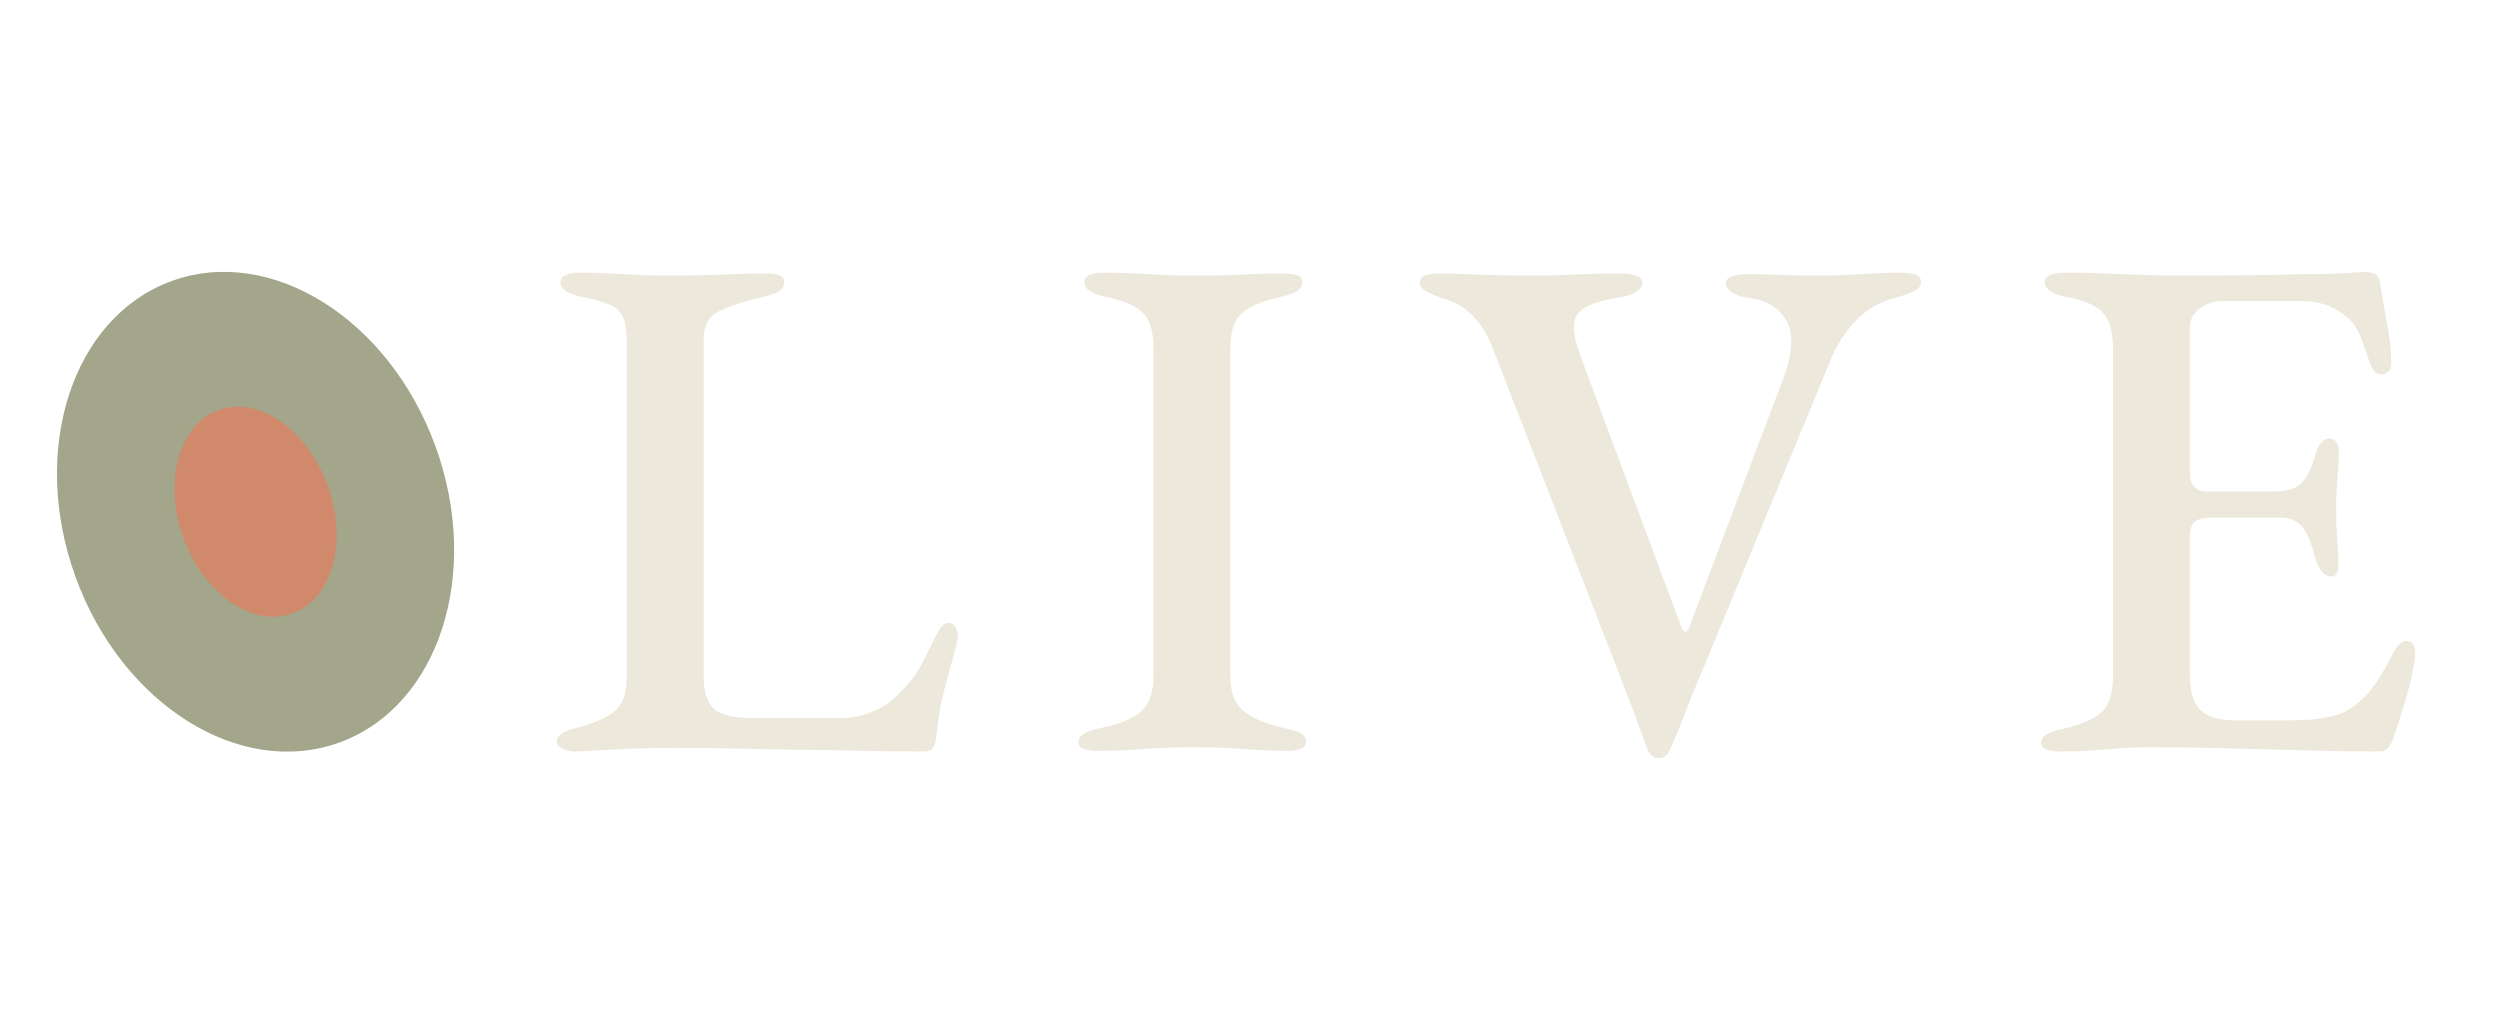
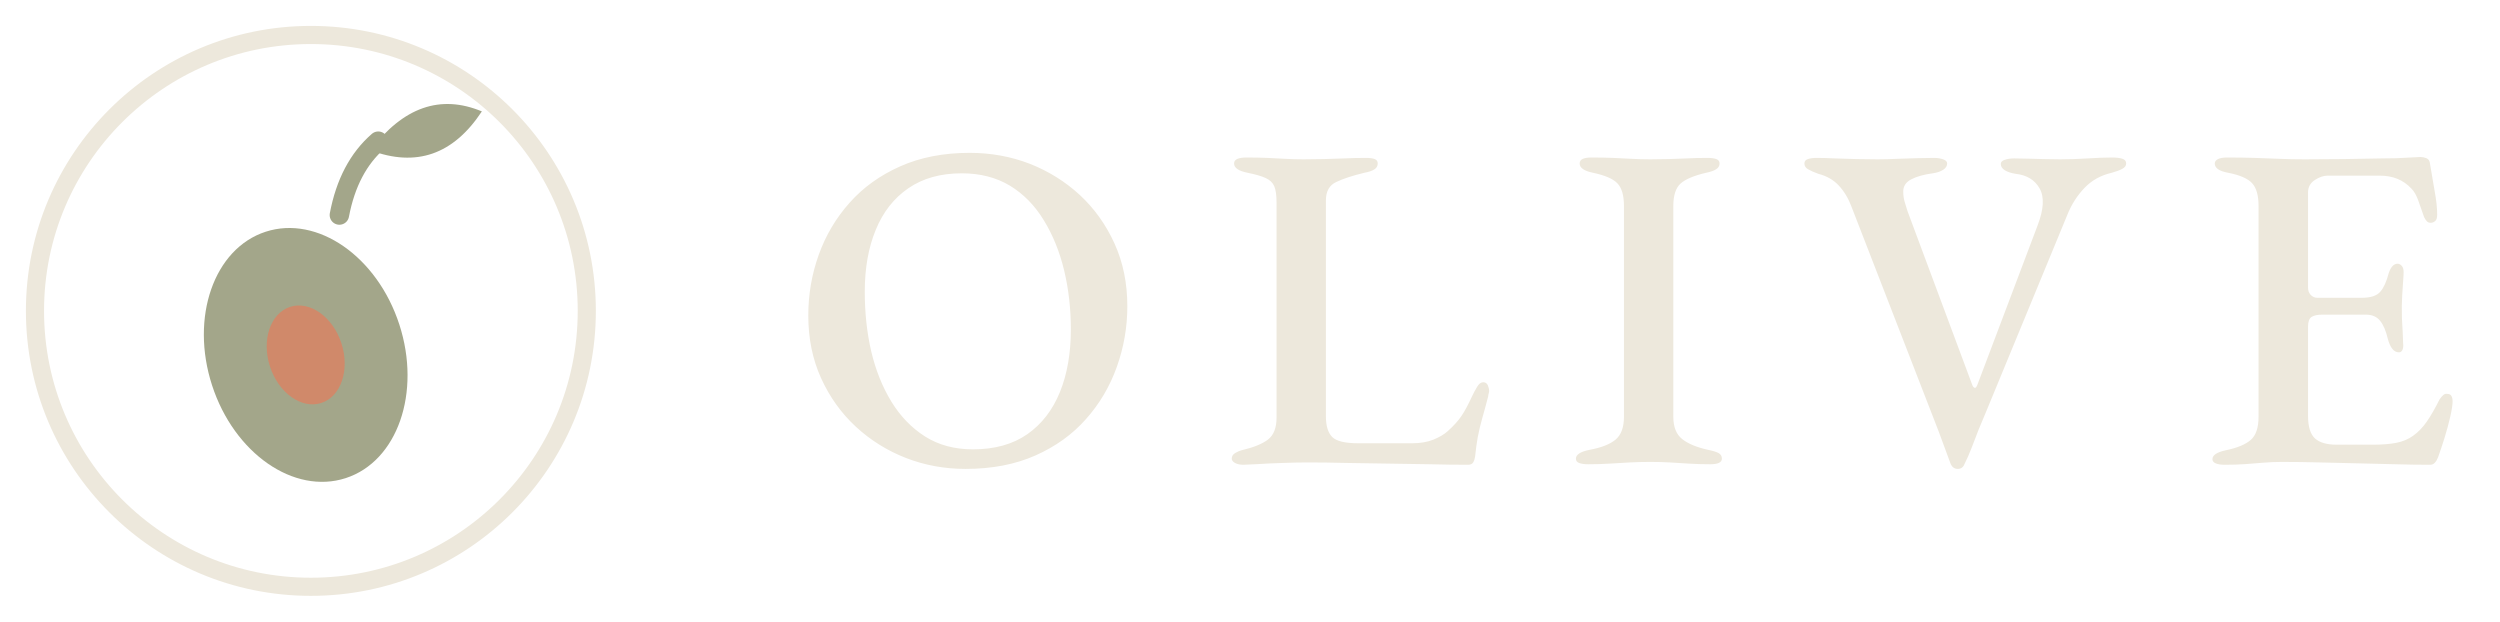
- <svg xmlns="http://www.w3.org/2000/svg" viewBox="0 0 117 48" width="117" height="48" role="img" aria-label="OLIVE">
-   <g transform="translate(11.96 23.95) rotate(-20)">
-     <ellipse rx="8.96" ry="11.49" fill="#A3A68A" />
-     <ellipse rx="3.59" ry="5.06" fill="#D0896A" />
-   </g>
-   <path d="M26.91 35.17L26.91 35.17Q26.54 35.17 26.30 35.03Q26.06 34.90 26.06 34.73L26.06 34.73Q26.06 34.46 26.33 34.30Q26.61 34.15 26.78 34.12L26.78 34.12Q28.07 33.81 28.70 33.33Q29.33 32.86 29.33 31.74L29.33 31.74L29.33 16.06Q29.33 15.25 29.16 14.85Q28.99 14.46 28.53 14.26Q28.07 14.06 27.22 13.89L27.22 13.89Q26.23 13.68 26.23 13.21L26.23 13.21Q26.23 12.97 26.49 12.87Q26.74 12.76 27.12 12.76L27.12 12.76Q27.97 12.76 28.65 12.80Q29.33 12.83 29.94 12.87Q30.55 12.90 31.30 12.90L31.30 12.90Q32.08 12.90 32.79 12.88Q33.51 12.87 34.26 12.83Q35.00 12.80 35.85 12.80L35.85 12.80Q36.26 12.80 36.48 12.88Q36.70 12.97 36.70 13.21L36.70 13.21Q36.70 13.48 36.47 13.63Q36.23 13.78 35.72 13.89L35.72 13.89Q34.43 14.19 33.68 14.55Q32.93 14.91 32.93 15.89L32.93 15.89L32.93 31.63Q32.93 32.69 33.39 33.15Q33.85 33.61 35.28 33.61L35.28 33.61L39.22 33.61Q40.10 33.61 40.77 33.33Q41.43 33.06 41.80 32.72L41.80 32.72Q42.45 32.14 42.81 31.62Q43.16 31.09 43.57 30.21L43.57 30.21Q43.74 29.83 43.95 29.49Q44.15 29.15 44.39 29.15L44.39 29.15Q44.63 29.15 44.73 29.37Q44.83 29.59 44.83 29.80L44.83 29.80Q44.83 29.87 44.80 29.97Q44.76 30.07 44.76 30.17L44.76 30.17Q44.52 31.09 44.32 31.80Q44.12 32.52 44.00 33.16Q43.88 33.81 43.81 34.56L43.81 34.56Q43.78 34.80 43.67 34.98Q43.57 35.17 43.30 35.17L43.30 35.17Q41.97 35.17 40.48 35.14Q38.98 35.10 37.45 35.09Q35.92 35.07 34.44 35.03Q32.96 35 31.60 35L31.60 35Q30.79 35 29.78 35.03Q28.78 35.07 27.95 35.12Q27.12 35.17 26.91 35.17ZM51.36 35.14L51.36 35.14Q50.98 35.14 50.73 35.05Q50.47 34.97 50.47 34.73L50.47 34.73Q50.47 34.29 51.46 34.08L51.46 34.08Q52.75 33.84 53.36 33.33Q53.98 32.82 53.98 31.67L53.98 31.67L53.98 16.30Q53.98 15.14 53.50 14.65Q53.02 14.16 51.73 13.89L51.73 13.89Q50.75 13.68 50.75 13.21L50.75 13.21Q50.75 12.97 50.98 12.87Q51.22 12.76 51.60 12.76L51.60 12.76Q52.48 12.76 53.18 12.80Q53.87 12.83 54.52 12.87Q55.17 12.90 55.91 12.90L55.91 12.90Q56.63 12.90 57.26 12.88Q57.89 12.87 58.55 12.83Q59.21 12.80 60.06 12.80L60.06 12.80Q60.47 12.80 60.71 12.88Q60.95 12.97 60.95 13.21L60.95 13.21Q60.95 13.48 60.69 13.63Q60.44 13.78 59.96 13.89L59.96 13.89Q58.63 14.19 58.11 14.67Q57.58 15.14 57.58 16.30L57.58 16.30L57.58 31.67Q57.58 32.79 58.23 33.30Q58.87 33.81 60.13 34.08L60.13 34.08Q60.64 34.18 60.88 34.32Q61.12 34.46 61.12 34.73L61.12 34.73Q61.12 34.93 60.89 35.03Q60.67 35.14 60.27 35.14L60.27 35.14Q59.42 35.14 58.70 35.09Q57.99 35.03 57.32 35Q56.66 34.97 55.91 34.97L55.91 34.97Q55.10 34.97 54.40 35Q53.70 35.03 52.96 35.09Q52.21 35.14 51.36 35.14ZM77.64 35.48L77.64 35.48Q77.30 35.48 77.13 35.14L77.13 35.14Q76.96 34.69 76.70 33.98Q76.45 33.27 76.25 32.76L76.25 32.76L69.89 16.37Q69.55 15.45 68.97 14.82Q68.39 14.19 67.47 13.95L67.47 13.95Q67.00 13.78 66.73 13.63Q66.45 13.48 66.45 13.21L66.45 13.21Q66.45 12.97 66.71 12.88Q66.96 12.80 67.34 12.80L67.34 12.80Q67.95 12.80 68.68 12.83Q69.41 12.87 70.23 12.88Q71.04 12.90 71.79 12.90L71.79 12.90Q72.47 12.90 73.24 12.87Q74.00 12.83 74.72 12.81Q75.43 12.80 75.91 12.80L75.91 12.80Q76.28 12.80 76.57 12.90Q76.86 13.00 76.86 13.21L76.86 13.21Q76.86 13.48 76.57 13.66Q76.28 13.85 75.80 13.92L75.80 13.92Q74.82 14.06 74.24 14.36Q73.66 14.67 73.66 15.25L73.66 15.25Q73.66 15.69 73.78 16.06Q73.90 16.44 73.97 16.67L73.97 16.67L78.69 29.36Q78.76 29.53 78.86 29.56Q78.97 29.59 79.07 29.32L79.07 29.32L83.45 17.73Q84.13 15.96 83.61 15.02Q83.08 14.09 81.86 13.95L81.86 13.95Q81.38 13.89 81.07 13.70Q80.77 13.51 80.77 13.24L80.77 13.24Q80.77 13.04 81.06 12.93Q81.35 12.83 81.75 12.83L81.75 12.83Q82.30 12.83 82.81 12.85Q83.32 12.87 83.86 12.88Q84.41 12.90 85.09 12.90L85.09 12.90Q86.07 12.90 87.11 12.83Q88.15 12.76 88.89 12.76L88.89 12.76Q89.34 12.76 89.62 12.85Q89.91 12.93 89.91 13.21L89.91 13.21Q89.91 13.44 89.62 13.60Q89.34 13.75 88.86 13.89L88.86 13.89Q87.67 14.16 86.87 14.99Q86.07 15.82 85.63 16.95L85.63 16.95L79.68 31.36Q79.44 31.91 79.17 32.59Q78.90 33.27 78.64 33.93Q78.39 34.59 78.12 35.14L78.12 35.14Q78.05 35.31 77.93 35.39Q77.81 35.48 77.64 35.48ZM96.41 35.17L96.41 35.17Q96.00 35.17 95.76 35.07Q95.52 34.97 95.52 34.76L95.52 34.76Q95.52 34.32 96.51 34.12L96.51 34.12Q97.77 33.84 98.33 33.35Q98.89 32.86 98.89 31.67L98.89 31.67L98.89 16.30Q98.89 15.14 98.41 14.63Q97.94 14.12 96.68 13.89L96.68 13.89Q96.17 13.78 95.93 13.61Q95.69 13.44 95.69 13.21L95.69 13.21Q95.69 13.00 95.93 12.88Q96.17 12.76 96.58 12.76L96.58 12.76Q97.70 12.76 98.60 12.80Q99.50 12.83 100.37 12.87Q101.24 12.90 102.26 12.90L102.26 12.90Q103.62 12.90 105.13 12.88Q106.64 12.87 107.87 12.83L107.87 12.83Q109.02 12.83 109.79 12.78Q110.55 12.73 110.69 12.73L110.69 12.73Q110.89 12.73 111.11 12.81Q111.33 12.90 111.37 13.14L111.37 13.14Q111.54 14.19 111.72 15.20Q111.91 16.20 111.91 16.95L111.91 16.95Q111.91 17.29 111.76 17.40Q111.61 17.52 111.44 17.52L111.44 17.52Q111.27 17.52 111.16 17.42Q111.06 17.32 110.96 17.12L110.96 17.12Q110.72 16.44 110.52 15.88Q110.31 15.31 110.04 15.04L110.04 15.04Q109.60 14.57 109.02 14.33Q108.44 14.09 107.73 14.09L107.73 14.09L103.92 14.09Q103.48 14.09 102.99 14.41Q102.49 14.74 102.49 15.31L102.49 15.31L102.49 22.25Q102.49 22.59 102.70 22.79Q102.90 23.00 103.17 23.00L103.17 23.00L106.40 23.00Q107.39 23.00 107.76 22.56Q108.14 22.11 108.38 21.20L108.38 21.20Q108.61 20.52 109.02 20.52L109.02 20.52Q109.19 20.52 109.33 20.67Q109.46 20.82 109.46 21.13L109.46 21.13Q109.46 21.33 109.43 21.81Q109.40 22.28 109.36 22.79Q109.33 23.30 109.33 23.61L109.33 23.61Q109.33 23.98 109.34 24.51Q109.36 25.04 109.40 25.55Q109.43 26.06 109.43 26.30L109.43 26.30Q109.46 26.60 109.38 26.79Q109.29 26.98 109.12 26.98L109.12 26.98Q108.58 26.98 108.31 25.99L108.31 25.99Q108.10 25.11 107.75 24.66Q107.39 24.22 106.71 24.22L106.71 24.22L103.55 24.22Q103.00 24.22 102.75 24.39Q102.49 24.56 102.49 25.11L102.49 25.11L102.49 31.60Q102.49 32.79 103.00 33.25Q103.51 33.71 104.57 33.71L104.57 33.71L107.25 33.71Q108.21 33.71 108.92 33.57Q109.63 33.44 110.14 33.06L110.14 33.06Q110.72 32.65 111.16 32.01Q111.61 31.36 112.08 30.41L112.08 30.41Q112.22 30.21 112.35 30.09Q112.49 29.97 112.66 30.00L112.66 30.00Q112.86 30.00 112.95 30.16Q113.03 30.31 113.03 30.55L113.03 30.55Q113.03 30.92 112.86 31.67Q112.69 32.42 112.44 33.23Q112.18 34.05 111.98 34.63L111.98 34.63Q111.88 34.86 111.74 35.02Q111.61 35.17 111.40 35.17L111.40 35.17Q110.18 35.17 108.85 35.14Q107.53 35.10 106.13 35.07Q104.74 35.03 103.34 35Q101.95 34.97 100.59 34.97L100.59 34.97Q99.88 34.97 99.23 35.02Q98.58 35.07 97.92 35.12Q97.26 35.17 96.41 35.17Z" fill="#EDE8DC" />
+ <svg xmlns="http://www.w3.org/2000/svg" viewBox="0 0 193 48" width="193" height="48" role="img" aria-label="OLIVE">
+   <circle cx="24" cy="24" r="21.3" stroke-width="1.4" fill="none" stroke="#EDE8DC" />
+   <path d="M26.2 16.6 Q 26.9 12.9 29.2 10.9" stroke-width="1.5" stroke-linecap="round" fill="none" stroke="#A3A68A" />
+   <path d="M28.6 11.6 Q 32.4 6.6 37.2 8.6 Q 33.9 13.6 28.6 11.6 Z" fill="#A3A68A" />
+   <ellipse cx="0" cy="0" rx="7.6" ry="10" transform="translate(23.6 27.4) rotate(-18)" fill="#A3A68A" />
+   <ellipse cx="0" cy="0" rx="2.9" ry="3.9" transform="translate(23.6 27.4) rotate(-18)" fill="#D0896A" />
+   <path d="M74.54 36.20L74.54 36.20Q72.12 36.20 69.95 35.36Q67.77 34.51 66.08 32.95Q64.38 31.38 63.39 29.20Q62.40 27.02 62.40 24.36L62.40 24.36Q62.40 21.91 63.21 19.66Q64.02 17.41 65.59 15.65Q67.16 13.88 69.50 12.84Q71.84 11.80 74.86 11.80L74.86 11.80Q77.31 11.80 79.49 12.64Q81.66 13.49 83.36 15.05Q85.05 16.62 86.04 18.80Q87.03 20.98 87.03 23.64L87.03 23.64Q87.03 26.05 86.22 28.32Q85.41 30.59 83.84 32.35Q82.28 34.12 79.94 35.16Q77.60 36.20 74.54 36.20ZM75.11 34.69L75.11 34.69Q77.63 34.69 79.31 33.52Q80.98 32.35 81.83 30.26Q82.67 28.18 82.67 25.44L82.67 25.44Q82.67 23.03 82.15 20.87Q81.63 18.71 80.58 17.00Q79.54 15.29 77.96 14.33Q76.37 13.38 74.25 13.38L74.25 13.38Q71.80 13.38 70.13 14.53Q68.45 15.68 67.61 17.74Q66.76 19.79 66.76 22.52L66.76 22.52Q66.76 24.97 67.26 27.13Q67.77 29.29 68.81 31.00Q69.86 32.71 71.42 33.70Q72.99 34.69 75.11 34.69ZM95.99 35.88L95.99 35.88Q95.60 35.88 95.34 35.74Q95.09 35.59 95.09 35.41L95.09 35.41Q95.09 35.12 95.38 34.96Q95.67 34.80 95.85 34.76L95.85 34.76Q97.22 34.44 97.88 33.94Q98.55 33.43 98.55 32.24L98.55 32.24L98.55 15.65Q98.55 14.78 98.37 14.37Q98.19 13.96 97.70 13.74Q97.22 13.52 96.32 13.34L96.32 13.34Q95.27 13.13 95.27 12.62L95.27 12.62Q95.27 12.37 95.54 12.26Q95.81 12.16 96.21 12.16L96.21 12.16Q97.11 12.16 97.83 12.19Q98.55 12.23 99.20 12.26Q99.84 12.30 100.64 12.30L100.64 12.30Q101.46 12.30 102.22 12.28Q102.98 12.26 103.77 12.23Q104.56 12.19 105.46 12.19L105.46 12.19Q105.89 12.19 106.13 12.28Q106.36 12.37 106.36 12.62L106.36 12.62Q106.36 12.91 106.11 13.07Q105.86 13.24 105.32 13.34L105.32 13.34Q103.95 13.67 103.16 14.05Q102.36 14.42 102.36 15.47L102.36 15.47L102.36 32.14Q102.36 33.25 102.85 33.74Q103.34 34.22 104.85 34.22L104.85 34.22L109.02 34.22Q109.96 34.22 110.66 33.94Q111.36 33.65 111.76 33.29L111.76 33.29Q112.44 32.68 112.82 32.12Q113.20 31.56 113.63 30.62L113.63 30.62Q113.81 30.23 114.03 29.87Q114.24 29.51 114.50 29.51L114.50 29.51Q114.75 29.51 114.86 29.74Q114.96 29.98 114.96 30.19L114.96 30.19Q114.96 30.26 114.93 30.37Q114.89 30.48 114.89 30.59L114.89 30.59Q114.64 31.56 114.42 32.32Q114.21 33.07 114.08 33.76Q113.96 34.44 113.88 35.23L113.88 35.23Q113.85 35.48 113.74 35.68Q113.63 35.88 113.34 35.88L113.34 35.88Q111.94 35.88 110.36 35.84Q108.77 35.81 107.15 35.79Q105.53 35.77 103.97 35.74Q102.40 35.70 100.96 35.70L100.96 35.70Q100.10 35.70 99.03 35.74Q97.97 35.77 97.09 35.83Q96.21 35.88 95.99 35.88ZM122.60 35.84L122.60 35.84Q122.20 35.84 121.93 35.75Q121.66 35.66 121.66 35.41L121.66 35.41Q121.66 34.94 122.70 34.73L122.70 34.73Q124.07 34.48 124.72 33.94Q125.37 33.40 125.37 32.17L125.37 32.17L125.37 15.90Q125.37 14.68 124.86 14.15Q124.36 13.63 122.99 13.34L122.99 13.34Q121.95 13.13 121.95 12.62L121.95 12.62Q121.95 12.37 122.20 12.26Q122.45 12.16 122.85 12.16L122.85 12.16Q123.78 12.16 124.52 12.19Q125.26 12.23 125.94 12.26Q126.63 12.30 127.42 12.30L127.42 12.30Q128.18 12.30 128.84 12.28Q129.51 12.26 130.21 12.23Q130.91 12.19 131.81 12.19L131.81 12.19Q132.24 12.19 132.50 12.28Q132.75 12.37 132.75 12.62L132.75 12.62Q132.75 12.91 132.48 13.07Q132.21 13.24 131.70 13.34L131.70 13.34Q130.30 13.67 129.74 14.17Q129.18 14.68 129.18 15.90L129.18 15.90L129.18 32.17Q129.18 33.36 129.87 33.90Q130.55 34.44 131.88 34.73L131.88 34.73Q132.42 34.84 132.68 34.98Q132.93 35.12 132.93 35.41L132.93 35.41Q132.93 35.63 132.69 35.74Q132.46 35.84 132.03 35.84L132.03 35.84Q131.13 35.84 130.37 35.79Q129.62 35.74 128.91 35.70Q128.21 35.66 127.42 35.66L127.42 35.66Q126.56 35.66 125.82 35.70Q125.08 35.74 124.29 35.79Q123.50 35.84 122.60 35.84ZM151.14 36.20L151.14 36.20Q150.78 36.20 150.60 35.84L150.60 35.84Q150.42 35.38 150.15 34.62Q149.88 33.86 149.67 33.32L149.67 33.32L142.94 15.97Q142.58 15 141.96 14.33Q141.35 13.67 140.38 13.42L140.38 13.42Q139.88 13.24 139.59 13.07Q139.30 12.91 139.30 12.62L139.30 12.62Q139.30 12.37 139.57 12.28Q139.84 12.19 140.24 12.19L140.24 12.19Q140.88 12.19 141.66 12.23Q142.43 12.26 143.30 12.28Q144.16 12.30 144.95 12.30L144.95 12.30Q145.67 12.30 146.48 12.26Q147.29 12.23 148.05 12.21Q148.80 12.19 149.31 12.19L149.31 12.19Q149.70 12.19 150.01 12.30Q150.32 12.41 150.32 12.62L150.32 12.62Q150.32 12.91 150.01 13.11Q149.70 13.31 149.20 13.38L149.20 13.38Q148.16 13.52 147.54 13.85Q146.93 14.17 146.93 14.78L146.93 14.78Q146.93 15.25 147.06 15.65Q147.18 16.04 147.26 16.30L147.26 16.30L152.26 29.72Q152.33 29.90 152.44 29.94Q152.55 29.98 152.66 29.69L152.66 29.69L157.30 17.41Q158.02 15.54 157.46 14.55Q156.90 13.56 155.61 13.42L155.61 13.42Q155.10 13.34 154.78 13.15Q154.46 12.95 154.46 12.66L154.46 12.66Q154.46 12.44 154.76 12.34Q155.07 12.23 155.50 12.23L155.50 12.23Q156.08 12.23 156.62 12.25Q157.16 12.26 157.73 12.28Q158.31 12.30 159.03 12.30L159.03 12.30Q160.07 12.30 161.17 12.23Q162.27 12.16 163.06 12.16L163.06 12.16Q163.53 12.16 163.83 12.25Q164.14 12.34 164.14 12.62L164.14 12.62Q164.14 12.88 163.83 13.04Q163.53 13.20 163.02 13.34L163.02 13.34Q161.76 13.63 160.92 14.51Q160.07 15.40 159.60 16.58L159.60 16.58L153.30 31.85Q153.05 32.42 152.76 33.14Q152.48 33.86 152.21 34.57Q151.94 35.27 151.65 35.84L151.65 35.84Q151.58 36.02 151.45 36.11Q151.32 36.20 151.14 36.20ZM171.74 35.88L171.74 35.88Q171.30 35.88 171.05 35.77Q170.80 35.66 170.80 35.45L170.80 35.45Q170.80 34.98 171.84 34.76L171.84 34.76Q173.18 34.48 173.77 33.95Q174.36 33.43 174.36 32.17L174.36 32.17L174.36 15.90Q174.36 14.68 173.86 14.14Q173.36 13.60 172.02 13.34L172.02 13.34Q171.48 13.24 171.23 13.06Q170.98 12.88 170.98 12.62L170.98 12.62Q170.98 12.41 171.23 12.28Q171.48 12.16 171.92 12.16L171.92 12.16Q173.10 12.16 174.06 12.19Q175.01 12.23 175.93 12.26Q176.85 12.30 177.93 12.30L177.93 12.30Q179.37 12.30 180.97 12.28Q182.57 12.26 183.87 12.23L183.87 12.23Q185.09 12.23 185.90 12.17Q186.71 12.12 186.86 12.12L186.86 12.12Q187.07 12.12 187.31 12.21Q187.54 12.30 187.58 12.55L187.58 12.55Q187.76 13.67 187.95 14.73Q188.15 15.79 188.15 16.58L188.15 16.58Q188.15 16.94 187.99 17.07Q187.83 17.20 187.65 17.20L187.65 17.20Q187.47 17.20 187.36 17.09Q187.25 16.98 187.14 16.76L187.14 16.76Q186.89 16.04 186.68 15.45Q186.46 14.86 186.17 14.57L186.17 14.57Q185.70 14.06 185.09 13.81Q184.48 13.56 183.72 13.56L183.72 13.56L179.69 13.56Q179.22 13.56 178.70 13.90Q178.18 14.24 178.18 14.86L178.18 14.86L178.18 22.20Q178.18 22.56 178.40 22.78Q178.61 22.99 178.90 22.99L178.90 22.99L182.32 22.99Q183.36 22.99 183.76 22.52Q184.16 22.06 184.41 21.08L184.41 21.08Q184.66 20.36 185.09 20.36L185.09 20.36Q185.27 20.36 185.42 20.53Q185.56 20.69 185.56 21.01L185.56 21.01Q185.56 21.23 185.52 21.73Q185.49 22.24 185.45 22.78Q185.42 23.32 185.42 23.64L185.42 23.64Q185.42 24.04 185.43 24.59Q185.45 25.15 185.49 25.69Q185.52 26.23 185.52 26.48L185.52 26.48Q185.56 26.81 185.47 27.01Q185.38 27.20 185.20 27.20L185.20 27.20Q184.62 27.20 184.34 26.16L184.34 26.16Q184.12 25.22 183.74 24.76Q183.36 24.29 182.64 24.29L182.64 24.29L179.30 24.29Q178.72 24.29 178.45 24.47Q178.18 24.65 178.18 25.22L178.18 25.22L178.18 32.10Q178.18 33.36 178.72 33.85Q179.26 34.33 180.38 34.33L180.38 34.33L183.22 34.33Q184.23 34.33 184.98 34.19Q185.74 34.04 186.28 33.65L186.28 33.65Q186.89 33.22 187.36 32.53Q187.83 31.85 188.33 30.84L188.33 30.84Q188.48 30.62 188.62 30.50Q188.76 30.37 188.94 30.41L188.94 30.41Q189.16 30.41 189.25 30.57Q189.34 30.73 189.34 30.98L189.34 30.98Q189.34 31.38 189.16 32.17Q188.98 32.96 188.71 33.83Q188.44 34.69 188.22 35.30L188.22 35.30Q188.12 35.56 187.97 35.72Q187.83 35.88 187.61 35.88L187.61 35.88Q186.32 35.88 184.91 35.84Q183.51 35.81 182.03 35.77Q180.56 35.74 179.08 35.70Q177.60 35.66 176.16 35.66L176.16 35.66Q175.41 35.66 174.72 35.72Q174.04 35.77 173.34 35.83Q172.64 35.88 171.74 35.88Z" fill="#EDE8DC" />
</svg>
